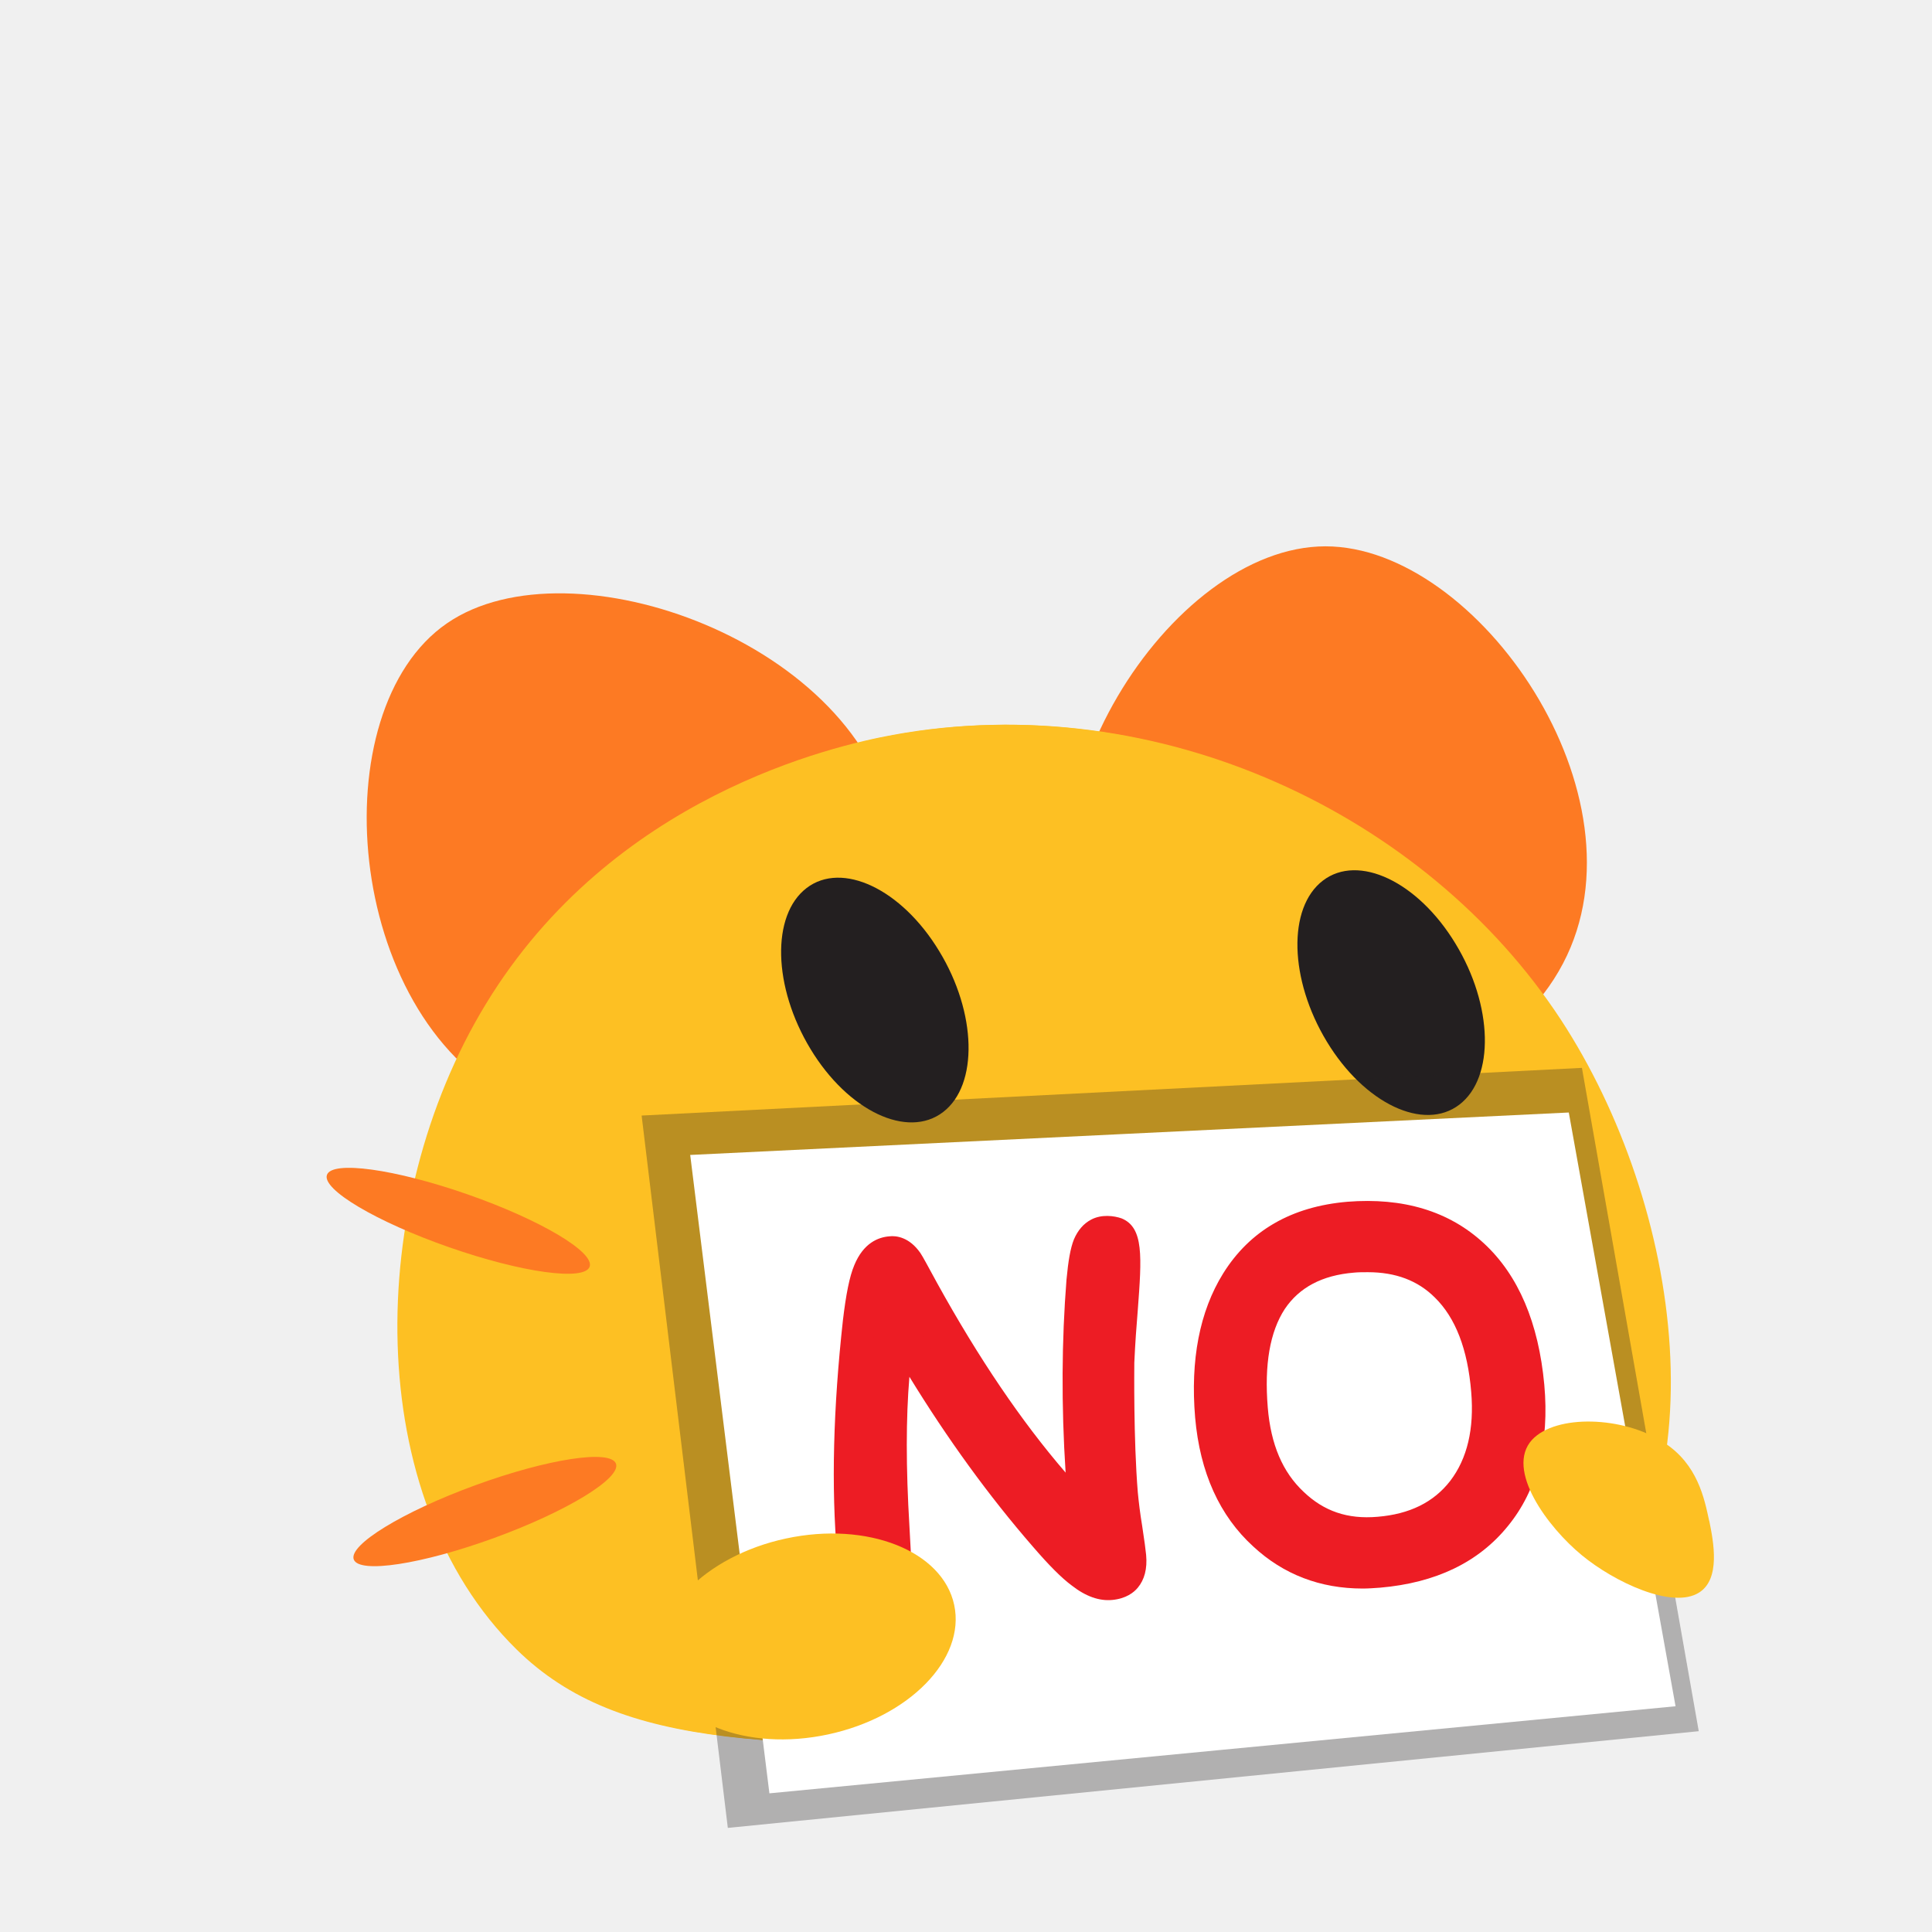
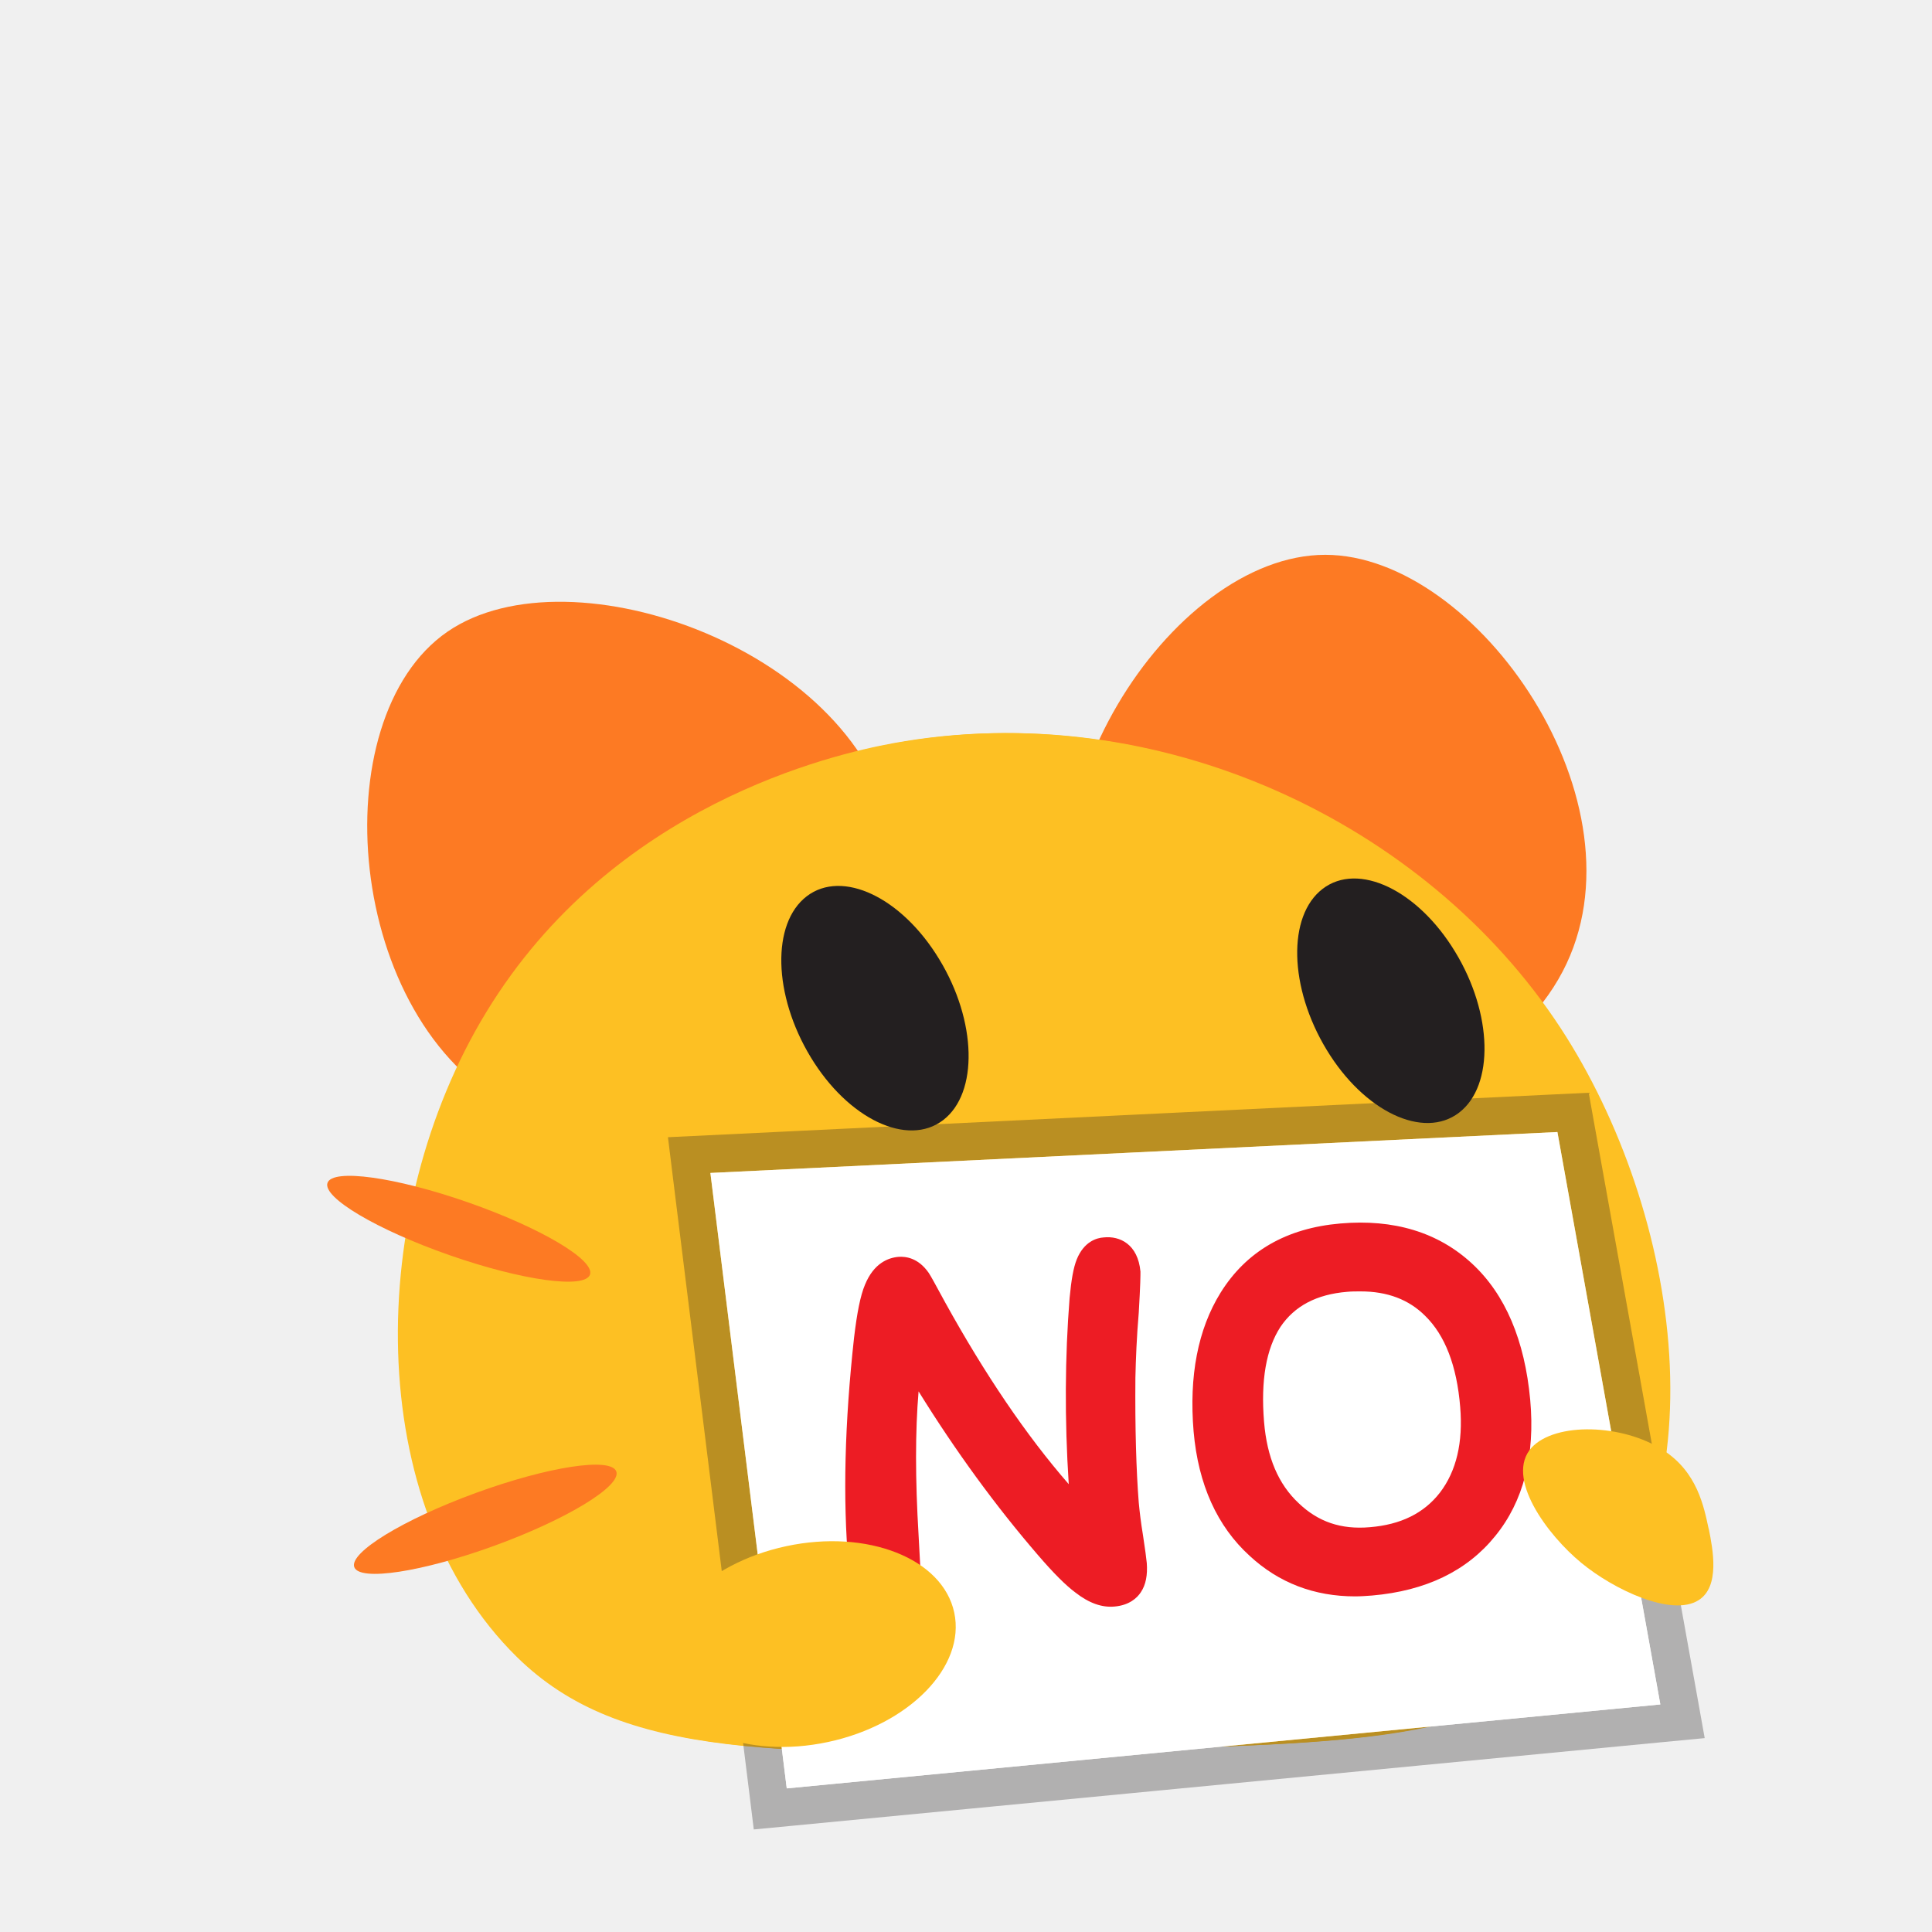
<svg xmlns="http://www.w3.org/2000/svg" width="256" height="256" viewBox="0 0 256 256" fill="none">
-   <path d="M118.357 109.786C120.444 122.424 113.313 137.614 99.572 144.745C90.122 149.674 77.541 150.659 67.801 145.673C45.654 134.252 42.465 94.132 59.22 82.595C75.628 71.289 114.298 85.262 118.357 109.786Z" fill="#FD7A23" />
-   <path d="M207.119 127.643C201.148 139.064 186.074 147.413 170.652 145.5C159.985 144.166 149.143 137.963 144.273 128.396C133.257 106.772 154.999 72.391 175.638 72.391C195.814 72.391 218.773 105.438 207.119 127.643Z" fill="#FD7A23" />
-   <path d="M206.539 135.121C222.541 159.588 228.454 198.548 208.163 218.377C196.8 229.508 179.696 230.146 144.968 230.841C103.109 231.653 82.237 232.117 68.439 218.55C47.973 198.432 48.263 159.473 64.38 133.035C81.135 105.496 110.414 98.829 118.299 97.379C153.143 91.001 188.682 107.873 206.539 135.121Z" fill="#FDC023" />
-   <path d="M206.829 135.121C222.831 159.588 228.745 198.548 208.453 218.377C197.09 229.508 179.987 230.146 145.258 230.841C103.399 231.653 82.527 232.117 68.729 218.55C48.263 198.432 48.553 159.473 64.671 133.035C81.426 105.496 110.704 98.829 118.589 97.379C153.433 91.001 188.972 107.873 206.829 135.121Z" fill="#FDC023" />
-   <path d="M78.131 167.843C78.807 165.908 71.563 161.617 61.95 158.259C52.338 154.9 43.998 153.746 43.322 155.681C42.646 157.616 49.89 161.907 59.503 165.265C69.115 168.624 77.455 169.778 78.131 167.843Z" fill="#FD7A23" />
-   <path d="M65.519 203.774C75.114 200.271 82.322 195.87 81.619 193.946C80.916 192.02 72.568 193.3 62.974 196.804C53.379 200.307 46.171 204.707 46.874 206.633C47.577 208.557 55.924 207.277 65.519 203.774Z" fill="#FD7A23" />
-   <path d="M192.856 125.033C197.842 133.208 198.075 142.774 193.378 146.368C188.682 149.963 180.797 146.252 175.811 138.02C170.825 129.787 170.594 120.279 175.289 116.684C179.985 113.089 187.871 116.8 192.856 125.033Z" fill="#231F20" />
-   <path d="M124.443 126.019C129.429 134.193 129.661 143.76 124.965 147.354C120.269 150.948 112.385 147.237 107.399 139.005C102.413 130.773 102.181 121.264 106.877 117.669C111.573 114.075 119.457 117.785 124.443 126.019Z" fill="#231F20" />
-   <g opacity="0.31">
-     <path d="M221.033 226.319L99.456 238.436L88.904 151.122L206.713 145.151L221.033 226.319Z" fill="white" />
-     <path d="M221.033 226.319L99.456 238.436L88.904 151.122L206.713 145.151L221.033 226.319Z" stroke="#231F20" stroke-width="1.2" stroke-miterlimit="10" />
-     <path d="M221.033 226.319L99.456 238.436L88.904 151.122L206.713 145.151L221.033 226.319Z" stroke="#231F20" stroke-width="1.2" stroke-miterlimit="10" />
-     <path d="M221.033 226.319L99.456 238.436L88.904 151.122L206.713 145.151L221.033 226.319Z" stroke="#231F20" stroke-width="1.2" stroke-miterlimit="10" />
-     <path d="M96.441 242.205L85.02 147.818L209.612 141.499L225.092 229.391L96.441 242.205ZM92.789 154.428L102.529 234.668L216.974 223.246L203.814 148.804L92.789 154.428Z" fill="#231F20" />
-   </g>
-   <path d="M222.019 226.087C182.016 229.913 141.954 233.798 101.95 237.625C98.471 209.448 94.934 181.213 91.456 153.037C130.243 151.181 169.029 149.268 207.873 147.413C212.569 173.618 217.323 199.882 222.019 226.087Z" fill="white" />
-   <path d="M148.099 180.401C148.099 180.401 147.925 190.315 148.563 197.794C148.679 199.011 148.853 200.577 149.143 202.432C149.432 204.288 149.607 205.505 149.665 206.085C149.897 208.346 149.027 209.563 147.171 209.737C146.012 209.853 144.679 209.331 143.288 208.287C142.069 207.361 140.446 205.736 138.417 203.418C131.46 195.359 124.966 186.141 119.053 175.821C117.835 182.256 117.604 191.068 118.241 202.259C118.531 207.07 118.647 209.621 118.589 209.969C118.473 211.593 117.778 212.463 116.444 212.578C115.11 212.694 114.183 211.882 113.603 210.143C113.371 209.447 113.197 207.998 113.023 205.969C112.211 196.925 112.502 186.663 113.777 175.183C114.125 171.995 114.589 169.791 115.11 168.458C115.749 166.893 116.676 166.081 117.951 165.965C118.763 165.907 119.458 166.312 120.039 167.183C120.039 167.183 120.792 168.516 122.184 171.067C129.083 183.531 136.272 193.562 143.751 201.156L143.577 199.302C142.65 188.808 142.591 178.894 143.345 169.675C143.519 167.472 143.809 165.907 144.157 164.979C144.389 164.399 144.736 163.82 145.432 163.472C146.36 163.008 147.403 163.298 147.693 163.414C149.722 164.226 148.447 170.951 148.041 180.46L148.099 180.401Z" fill="#ED1C24" />
-   <path d="M116.27 214.782C114.994 214.782 112.675 214.26 111.631 210.839C111.458 210.26 111.225 209.216 110.936 206.201C110.124 197.041 110.414 186.547 111.69 174.952C112.096 171.531 112.559 169.155 113.197 167.647C114.414 164.69 116.385 163.937 117.835 163.821C118.762 163.705 120.502 163.937 121.951 166.023C122.299 166.545 122.82 167.531 124.213 170.082C129.662 179.938 135.343 188.344 141.199 195.128C140.62 186.199 140.678 177.618 141.316 169.561C141.548 167.067 141.837 165.385 142.301 164.226C142.823 163.009 143.577 162.139 144.562 161.617C145.953 160.864 147.635 161.096 148.62 161.443C151.577 162.661 151.287 166.545 150.765 173.56C150.592 175.648 150.417 177.967 150.302 180.575C150.302 181.156 150.186 190.663 150.765 197.737C150.882 198.954 151.055 200.461 151.345 202.201C151.636 204.114 151.809 205.39 151.867 206.028C152.041 207.882 151.636 209.332 150.765 210.376C150.244 211.014 149.201 211.825 147.403 211.999C145.663 212.173 143.867 211.536 142.011 210.086C140.678 209.101 138.997 207.419 136.852 204.925C131.054 198.259 125.546 190.663 120.502 182.431C120.038 187.881 120.038 194.49 120.502 202.201C120.907 209.564 120.907 209.97 120.85 210.26C120.675 212.927 119.111 214.609 116.733 214.84C116.617 214.84 116.443 214.84 116.327 214.84L116.27 214.782ZM117.951 168.285C117.951 168.285 117.429 168.517 117.139 169.27C116.849 170.024 116.385 171.763 115.922 175.416C114.647 186.664 114.414 196.925 115.167 205.796C115.4 208.347 115.573 209.216 115.689 209.564C115.922 210.26 116.154 210.433 116.154 210.433C116.27 210.433 116.385 210.318 116.443 209.796C116.443 209.274 116.327 206.781 116.095 202.317C115.458 191.069 115.748 182.025 116.965 175.358L118.067 169.561L121.024 174.662C126.88 184.808 133.314 194.026 140.156 201.911C142.069 204.114 143.634 205.68 144.678 206.491C145.663 207.245 146.534 207.593 147.113 207.535C147.576 207.361 147.693 207.013 147.635 206.259C147.635 205.68 147.403 204.521 147.171 202.723C146.881 200.81 146.65 199.244 146.534 197.969C145.896 190.432 146.012 180.75 146.069 180.344C146.185 177.677 146.359 175.242 146.534 173.097C146.765 169.965 146.997 166.488 146.765 165.27L144.446 164.864L146.475 165.676C146.301 166.082 146.012 167.183 145.78 169.792C145.025 178.894 145.084 188.75 146.012 199.07L146.707 206.956L142.474 202.665C134.88 194.954 127.517 184.692 120.559 172.112C119.4 169.965 118.705 168.748 118.53 168.401C118.53 168.401 118.356 168.227 118.24 168.227L117.951 168.285Z" fill="#ED1C24" />
-   <path d="M202.423 183.647C203.061 190.778 201.611 196.518 198.075 200.809C194.539 205.156 189.437 207.591 182.653 208.172C176.682 208.693 171.637 207.069 167.463 203.301C163.405 199.591 161.029 194.373 160.448 187.589C159.81 180.458 160.97 174.544 163.811 169.849C166.941 164.805 171.87 161.964 178.595 161.385C185.379 160.804 190.828 162.427 195.061 166.312C199.235 170.196 201.67 175.994 202.366 183.589L202.423 183.647ZM197.09 184.285C196.568 178.082 194.713 173.443 191.64 170.37C188.567 167.298 184.392 166.022 179.233 166.487C174.304 166.891 170.711 168.863 168.449 172.284C166.188 175.704 165.318 180.517 165.84 186.72C166.304 192.112 168.101 196.344 171.232 199.301C174.363 202.316 178.189 203.591 182.769 203.185C187.639 202.779 191.35 200.866 193.901 197.562C196.509 194.141 197.612 189.734 197.09 184.226V184.285Z" fill="#ED1C24" />
-   <path d="M180.565 210.49C174.941 210.49 170.072 208.635 166.071 204.924C161.607 200.865 158.997 195.125 158.36 187.821C157.722 180.226 158.94 173.791 162.07 168.746C165.608 163.065 171.114 159.876 178.536 159.239C185.899 158.658 191.987 160.456 196.625 164.747C201.205 168.978 203.872 175.298 204.626 183.473C205.321 191.126 203.698 197.445 199.814 202.199C195.929 207.011 190.248 209.736 182.884 210.374C182.073 210.431 181.319 210.49 180.565 210.49ZM181.319 163.471C180.507 163.471 179.695 163.471 178.826 163.587C172.739 164.109 168.448 166.543 165.665 171.066C163.057 175.355 162.013 180.863 162.592 187.472C163.114 193.734 165.201 198.373 168.912 201.736C172.623 205.098 177.028 206.547 182.478 206.084C188.682 205.562 193.204 203.359 196.392 199.474C199.524 195.59 200.799 190.372 200.277 183.82C199.64 176.747 197.436 171.413 193.668 167.935C190.421 164.92 186.363 163.471 181.377 163.471H181.319ZM181.145 205.446C176.738 205.446 172.854 203.938 169.723 200.865C166.187 197.503 164.158 192.807 163.636 186.893C163.057 180.284 164.042 174.95 166.593 171.066C169.26 167.065 173.434 164.804 179 164.282C184.797 163.819 189.61 165.267 193.146 168.805C196.625 172.225 198.654 177.327 199.234 184.052C199.755 190.082 198.538 195.068 195.581 198.894C192.624 202.721 188.392 204.866 182.884 205.329C182.305 205.329 181.724 205.388 181.145 205.388V205.446ZM181.202 168.573C180.623 168.573 179.985 168.573 179.406 168.63C175.174 168.978 172.158 170.602 170.245 173.442C168.274 176.458 167.521 180.806 167.984 186.487C168.39 191.416 169.956 195.068 172.739 197.676C175.405 200.227 178.536 201.33 182.536 200.982C186.769 200.633 189.958 199.069 192.161 196.228C194.422 193.271 195.35 189.328 194.944 184.458C194.479 178.777 192.856 174.602 190.131 171.935C187.87 169.674 184.913 168.573 181.261 168.573H181.202Z" fill="#ED1C24" />
-   <path d="M109.718 229.822C120.487 227.513 127.973 219.829 126.435 212.659C124.899 205.49 114.921 201.549 104.151 203.858C93.381 206.167 85.897 213.851 87.434 221.021C88.971 228.19 98.948 232.13 109.718 229.822Z" fill="#FDC023" />
-   <path d="M226.483 201.506C227.064 204.346 227.991 209.216 225.15 211.014C221.614 213.275 213.903 209.623 209.613 206.086C205.09 202.376 199.409 194.723 203.003 190.78C206.191 187.36 215.12 187.649 220.454 191.128C224.976 194.026 225.845 198.607 226.483 201.564V201.506Z" fill="#FDC023" />
+   <path d="M118.371 110.879C120.456 123.508 113.33 138.686 99.601 145.811C90.158 150.735 77.587 151.721 67.855 146.738C45.725 135.326 42.539 95.239 59.281 83.711C75.676 72.414 114.316 86.376 118.371 110.879Z" fill="#FD7A23" />
+   <path d="M207.062 128.724C201.095 140.136 186.033 148.478 170.623 146.566C159.965 145.234 149.131 139.036 144.265 129.476C133.258 107.868 154.982 73.516 175.606 73.516C195.765 73.516 218.705 106.537 207.062 128.724Z" fill="#FD7A23" />
+   <path d="M206.48 136.198C222.469 160.644 228.379 199.574 208.102 219.386C196.748 230.508 179.659 231.146 144.958 231.841C103.132 232.652 82.278 233.115 68.491 219.56C48.041 199.458 48.331 160.529 64.436 134.112C81.177 106.595 110.432 99.933 118.31 98.485C153.127 92.112 188.638 108.97 206.48 136.198Z" fill="#FDC023" />
+   <path d="M206.772 136.198C222.76 160.644 228.67 199.574 208.394 219.386C197.039 230.508 179.949 231.146 145.249 231.841C103.424 232.652 82.569 233.115 68.782 219.56C48.332 199.458 48.622 160.529 64.727 134.112C81.468 106.595 110.723 99.933 118.601 98.485C153.417 92.112 188.929 108.97 206.772 136.198Z" fill="#FDC023" />
+   <path d="M78.177 168.893C78.852 166.96 71.614 162.672 62.009 159.316C52.404 155.961 44.071 154.807 43.395 156.74C42.72 158.673 49.958 162.96 59.563 166.317C69.168 169.673 77.501 170.826 78.177 168.893Z" fill="#FD7A23" />
+   <path d="M65.574 204.795C75.161 201.294 82.364 196.897 81.661 194.974C80.959 193.05 72.618 194.328 63.031 197.829C53.444 201.33 46.241 205.727 46.944 207.651C47.646 209.574 55.987 208.295 65.574 204.795Z" fill="#FD7A23" />
+   <path d="M192.811 126.116C197.793 134.286 198.024 143.844 193.332 147.435C188.64 151.027 180.761 147.319 175.78 139.093C170.797 130.867 170.565 121.366 175.258 117.775C179.95 114.183 187.829 117.891 192.811 126.116Z" fill="#231F20" />
+   <path d="M124.451 127.101C129.434 135.27 129.666 144.828 124.973 148.419C120.28 152.011 112.402 148.303 107.42 140.077C102.438 131.852 102.206 122.351 106.899 118.759C111.591 115.167 119.47 118.875 124.451 127.101Z" fill="#231F20" />
+   <path opacity="0.31" d="M208.825 149.559C211.089 162.189 213.367 174.834 215.645 187.48C217.922 200.126 220.2 212.773 222.464 225.406L222.942 228.078L220.241 228.336C200.959 230.18 181.662 232.039 162.365 233.897C143.068 235.756 123.77 237.614 104.485 239.459L102.064 239.69L101.767 237.276C100.09 223.696 98.399 210.101 96.708 196.505C95.017 182.909 93.326 169.311 91.649 155.728L91.319 153.054L94.012 152.925C131.374 151.138 168.821 149.29 206.245 147.503L208.438 147.398L208.825 149.559Z" fill="white" stroke="#231F20" stroke-width="5" />
+   <path d="M220.003 225.847C181.436 229.536 142.814 233.281 104.248 236.97C100.894 209.806 97.484 182.586 94.131 155.422C131.524 153.633 168.916 151.789 206.365 150C210.892 175.264 215.476 200.584 220.003 225.847Z" fill="white" />
+   <path d="M148.991 168.659C148.991 169.33 148.991 171.007 148.767 173.745C148.488 177.099 148.32 180.005 148.32 182.577C148.264 189.396 148.432 195.041 148.767 199.345C148.879 200.518 149.047 202.027 149.326 203.816C149.606 205.605 149.773 206.778 149.829 207.337C150.053 209.517 149.214 210.691 147.426 210.859C146.308 210.97 145.022 210.467 143.681 209.461C142.507 208.567 140.942 207.002 138.986 204.766C132.279 196.997 126.019 188.11 120.318 178.161C119.144 184.365 118.92 192.861 119.535 203.648C119.814 208.288 119.926 210.747 119.87 211.082C119.759 212.647 119.088 213.486 117.802 213.597C116.517 213.709 115.622 212.927 115.064 211.25C114.84 210.579 114.672 209.182 114.505 207.226C113.722 198.506 114.002 188.613 115.231 177.546C115.567 174.472 116.014 172.348 116.517 171.062C117.132 169.553 118.026 168.771 119.256 168.659C120.038 168.603 120.709 168.994 121.268 169.833C121.268 169.833 121.994 171.118 123.336 173.578C129.987 185.595 136.918 195.264 144.128 202.586L143.96 200.798C143.066 190.681 143.01 181.123 143.737 172.236C143.905 170.112 144.184 168.603 144.519 167.709C144.911 166.703 145.525 166.2 146.364 166.088C147.929 165.976 148.767 166.815 148.935 168.715L148.991 168.659Z" fill="#ED1C24" />
+   <path d="M117.58 215.666C116.351 215.666 114.115 215.163 113.109 211.865C112.941 211.307 112.718 210.3 112.438 207.394C111.656 198.563 111.935 188.446 113.165 177.267C113.556 173.97 114.003 171.678 114.618 170.225C115.792 167.374 117.692 166.648 119.09 166.536C119.984 166.48 121.661 166.648 123.058 168.66C123.393 169.163 123.896 170.113 125.238 172.572C130.492 182.074 135.969 190.179 141.615 196.662C141.056 188.055 141.112 179.783 141.726 172.013C141.95 169.61 142.229 167.989 142.677 166.871C143.627 164.524 145.304 164.021 146.254 163.965C148.378 163.741 150.781 164.859 151.116 168.492C151.116 169.051 151.116 170.113 150.893 173.914C150.613 177.212 150.502 180.062 150.446 182.577C150.39 189.285 150.558 194.874 150.893 199.122C151.005 200.296 151.172 201.749 151.452 203.426C151.731 205.27 151.899 206.5 151.955 207.115C152.067 208.68 151.843 209.965 151.172 210.971C150.669 211.754 149.607 212.704 147.707 212.872C146.03 213.039 144.297 212.424 142.509 211.027C141.223 210.077 139.602 208.456 137.534 206.053C131.945 199.569 126.635 192.303 121.717 184.366C121.269 189.62 121.269 195.992 121.717 203.426C122.108 210.524 122.108 210.915 122.052 211.195C121.884 213.766 120.375 215.387 118.083 215.61C117.972 215.61 117.804 215.61 117.692 215.61L117.58 215.666ZM119.257 170.84C119.257 170.84 118.754 171.063 118.475 171.79C118.195 172.516 117.748 174.193 117.301 177.715C116.071 188.558 115.848 198.395 116.574 206.947C116.798 209.406 116.966 210.245 117.077 210.58C117.301 211.251 117.525 211.418 117.525 211.418C117.636 211.418 117.748 211.307 117.804 210.803C117.804 210.3 117.692 207.897 117.469 203.593C116.854 192.75 117.133 184.031 118.307 177.603L119.369 172.013L122.22 176.932C127.865 186.713 134.069 195.6 140.664 203.202C142.509 205.326 144.018 206.835 145.024 207.618C145.974 208.288 146.757 208.735 147.372 208.624C147.819 208.456 147.931 208.121 147.875 207.394C147.875 206.835 147.651 205.717 147.372 203.984C147.092 202.14 146.869 200.631 146.757 199.401C146.366 194.986 146.198 189.285 146.254 182.41C146.254 179.839 146.421 176.82 146.701 173.467C146.98 169.834 146.98 168.939 146.924 168.716C146.869 168.101 146.757 167.933 146.757 167.877C146.421 168.66 146.142 169.666 145.918 172.181C145.192 180.956 145.248 190.458 146.142 200.407L146.813 208.009L142.732 203.873C135.41 196.439 128.312 186.546 121.605 174.417C120.487 172.349 119.816 171.175 119.648 170.896C119.648 170.896 119.481 170.728 119.369 170.728L119.257 170.84Z" fill="#ED1C24" />
+   <path d="M200.637 185.651C201.252 192.526 199.854 198.06 196.445 202.196C193.035 206.388 188.117 208.735 181.577 209.294C175.82 209.797 170.958 208.232 166.933 204.599C163.021 201.022 160.729 195.992 160.17 189.452C159.555 182.577 160.673 176.876 163.412 172.349C166.43 167.486 171.181 164.747 177.665 164.188C184.204 163.629 189.458 165.194 193.539 168.939C197.563 172.684 199.91 178.273 200.581 185.595L200.637 185.651ZM195.551 186.266C195.048 180.286 193.259 175.814 190.297 172.852C187.334 169.889 183.31 168.66 178.335 169.107C173.585 169.498 170.119 171.399 167.939 174.696C165.759 177.994 164.921 182.633 165.424 188.614C165.871 193.812 167.604 197.892 170.622 200.743C173.64 203.649 177.329 204.879 181.745 204.487C186.44 204.096 190.017 202.252 192.477 199.066C194.992 195.768 196.054 191.52 195.551 186.21V186.266Z" fill="#ED1C24" />
+   <path d="M179.565 211.528C174.144 211.528 169.449 209.739 165.592 206.162C161.288 202.25 158.773 196.716 158.158 189.674C157.543 182.352 158.717 176.147 161.735 171.285C165.145 165.807 170.455 162.733 177.609 162.118C184.708 161.503 190.576 163.292 195.048 167.428C199.463 171.508 202.035 177.601 202.761 185.482C203.432 192.859 201.867 198.952 198.122 203.535C194.377 208.174 188.9 210.801 181.801 211.416C181.019 211.472 180.292 211.528 179.565 211.528ZM180.348 166.198C179.565 166.198 178.783 166.198 177.944 166.31C172.076 166.813 167.94 169.161 165.257 173.52C162.741 177.601 161.735 182.966 162.294 189.338C162.797 195.375 164.81 199.846 168.387 203.088C171.964 206.33 176.212 207.727 181.466 207.28C187.446 206.777 191.806 204.653 194.88 200.908C197.898 197.163 199.128 192.133 198.625 185.873C198.01 179.054 195.886 173.912 192.253 170.558C189.123 167.652 185.211 166.254 180.404 166.254L180.348 166.198ZM180.18 206.665C175.932 206.665 172.187 205.212 169.169 202.25C165.76 199.008 163.803 194.48 163.3 188.779C162.741 182.407 163.692 177.265 166.151 173.52C168.722 169.664 172.746 167.484 178.112 166.981C183.702 166.478 188.341 167.931 191.75 171.34C195.104 174.638 197.06 179.557 197.619 186.04C198.122 191.853 196.948 196.66 194.098 200.349C191.247 204.038 187.167 206.106 181.857 206.553C181.298 206.553 180.739 206.609 180.18 206.609V206.665ZM180.236 171.117C179.677 171.117 179.062 171.117 178.503 171.173C174.423 171.508 171.517 173.073 169.672 175.812C167.772 178.718 167.045 182.91 167.492 188.388C167.884 193.139 169.393 196.66 172.076 199.175C174.647 201.635 177.665 202.697 181.522 202.361C185.602 202.026 188.676 200.517 190.8 197.778C192.98 194.928 193.874 191.127 193.483 186.432C193.036 180.954 191.471 176.93 188.844 174.359C186.664 172.179 183.813 171.117 180.292 171.117H180.236Z" fill="#ED1C24" />
+   <path d="M109.737 230.821C120.499 228.514 127.977 220.836 126.442 213.673C124.906 206.509 114.937 202.571 104.176 204.878C93.414 207.185 85.936 214.863 87.471 222.028C89.007 229.191 98.976 233.128 109.737 230.821Z" fill="#FDC023" />
+   <path d="M226.409 202.529C226.988 205.366 227.915 210.233 225.077 212.028C221.543 214.288 213.839 210.638 209.551 207.104C205.033 203.397 199.356 195.75 202.948 191.811C206.134 188.393 215.055 188.683 220.385 192.158C224.903 195.055 225.772 199.631 226.409 202.586V202.529Z" fill="#FDC023" />
</svg>
